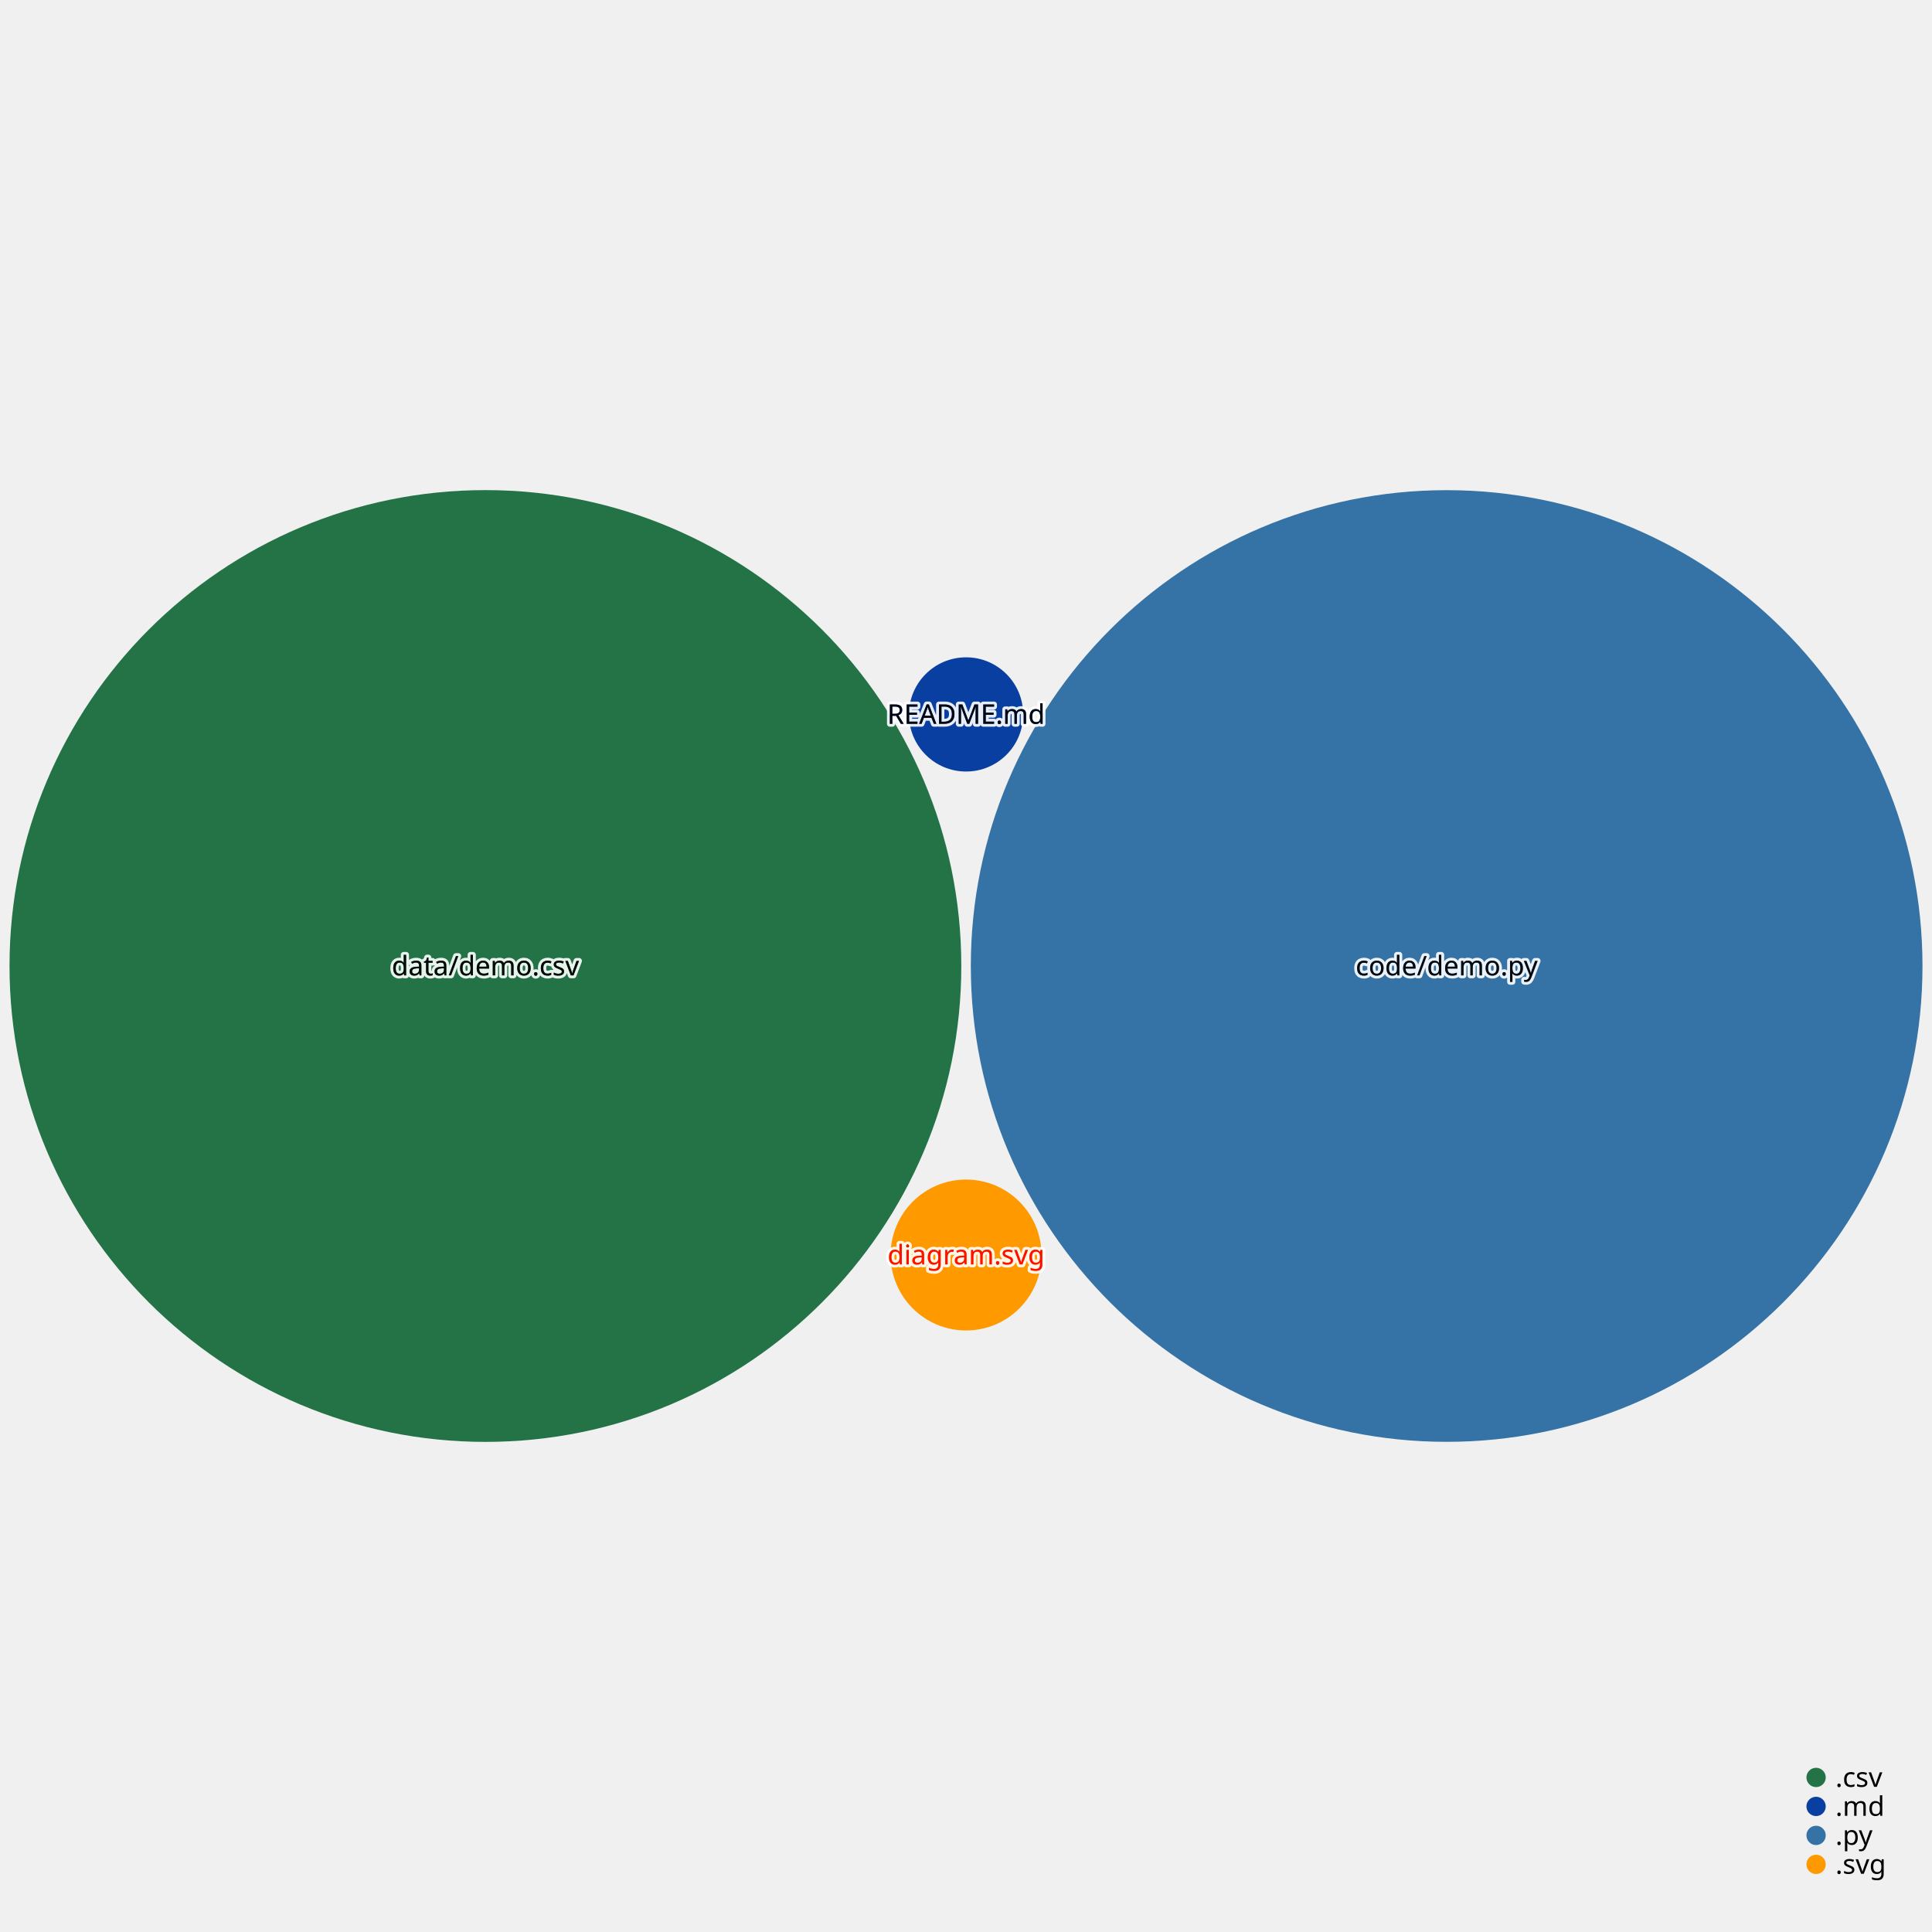
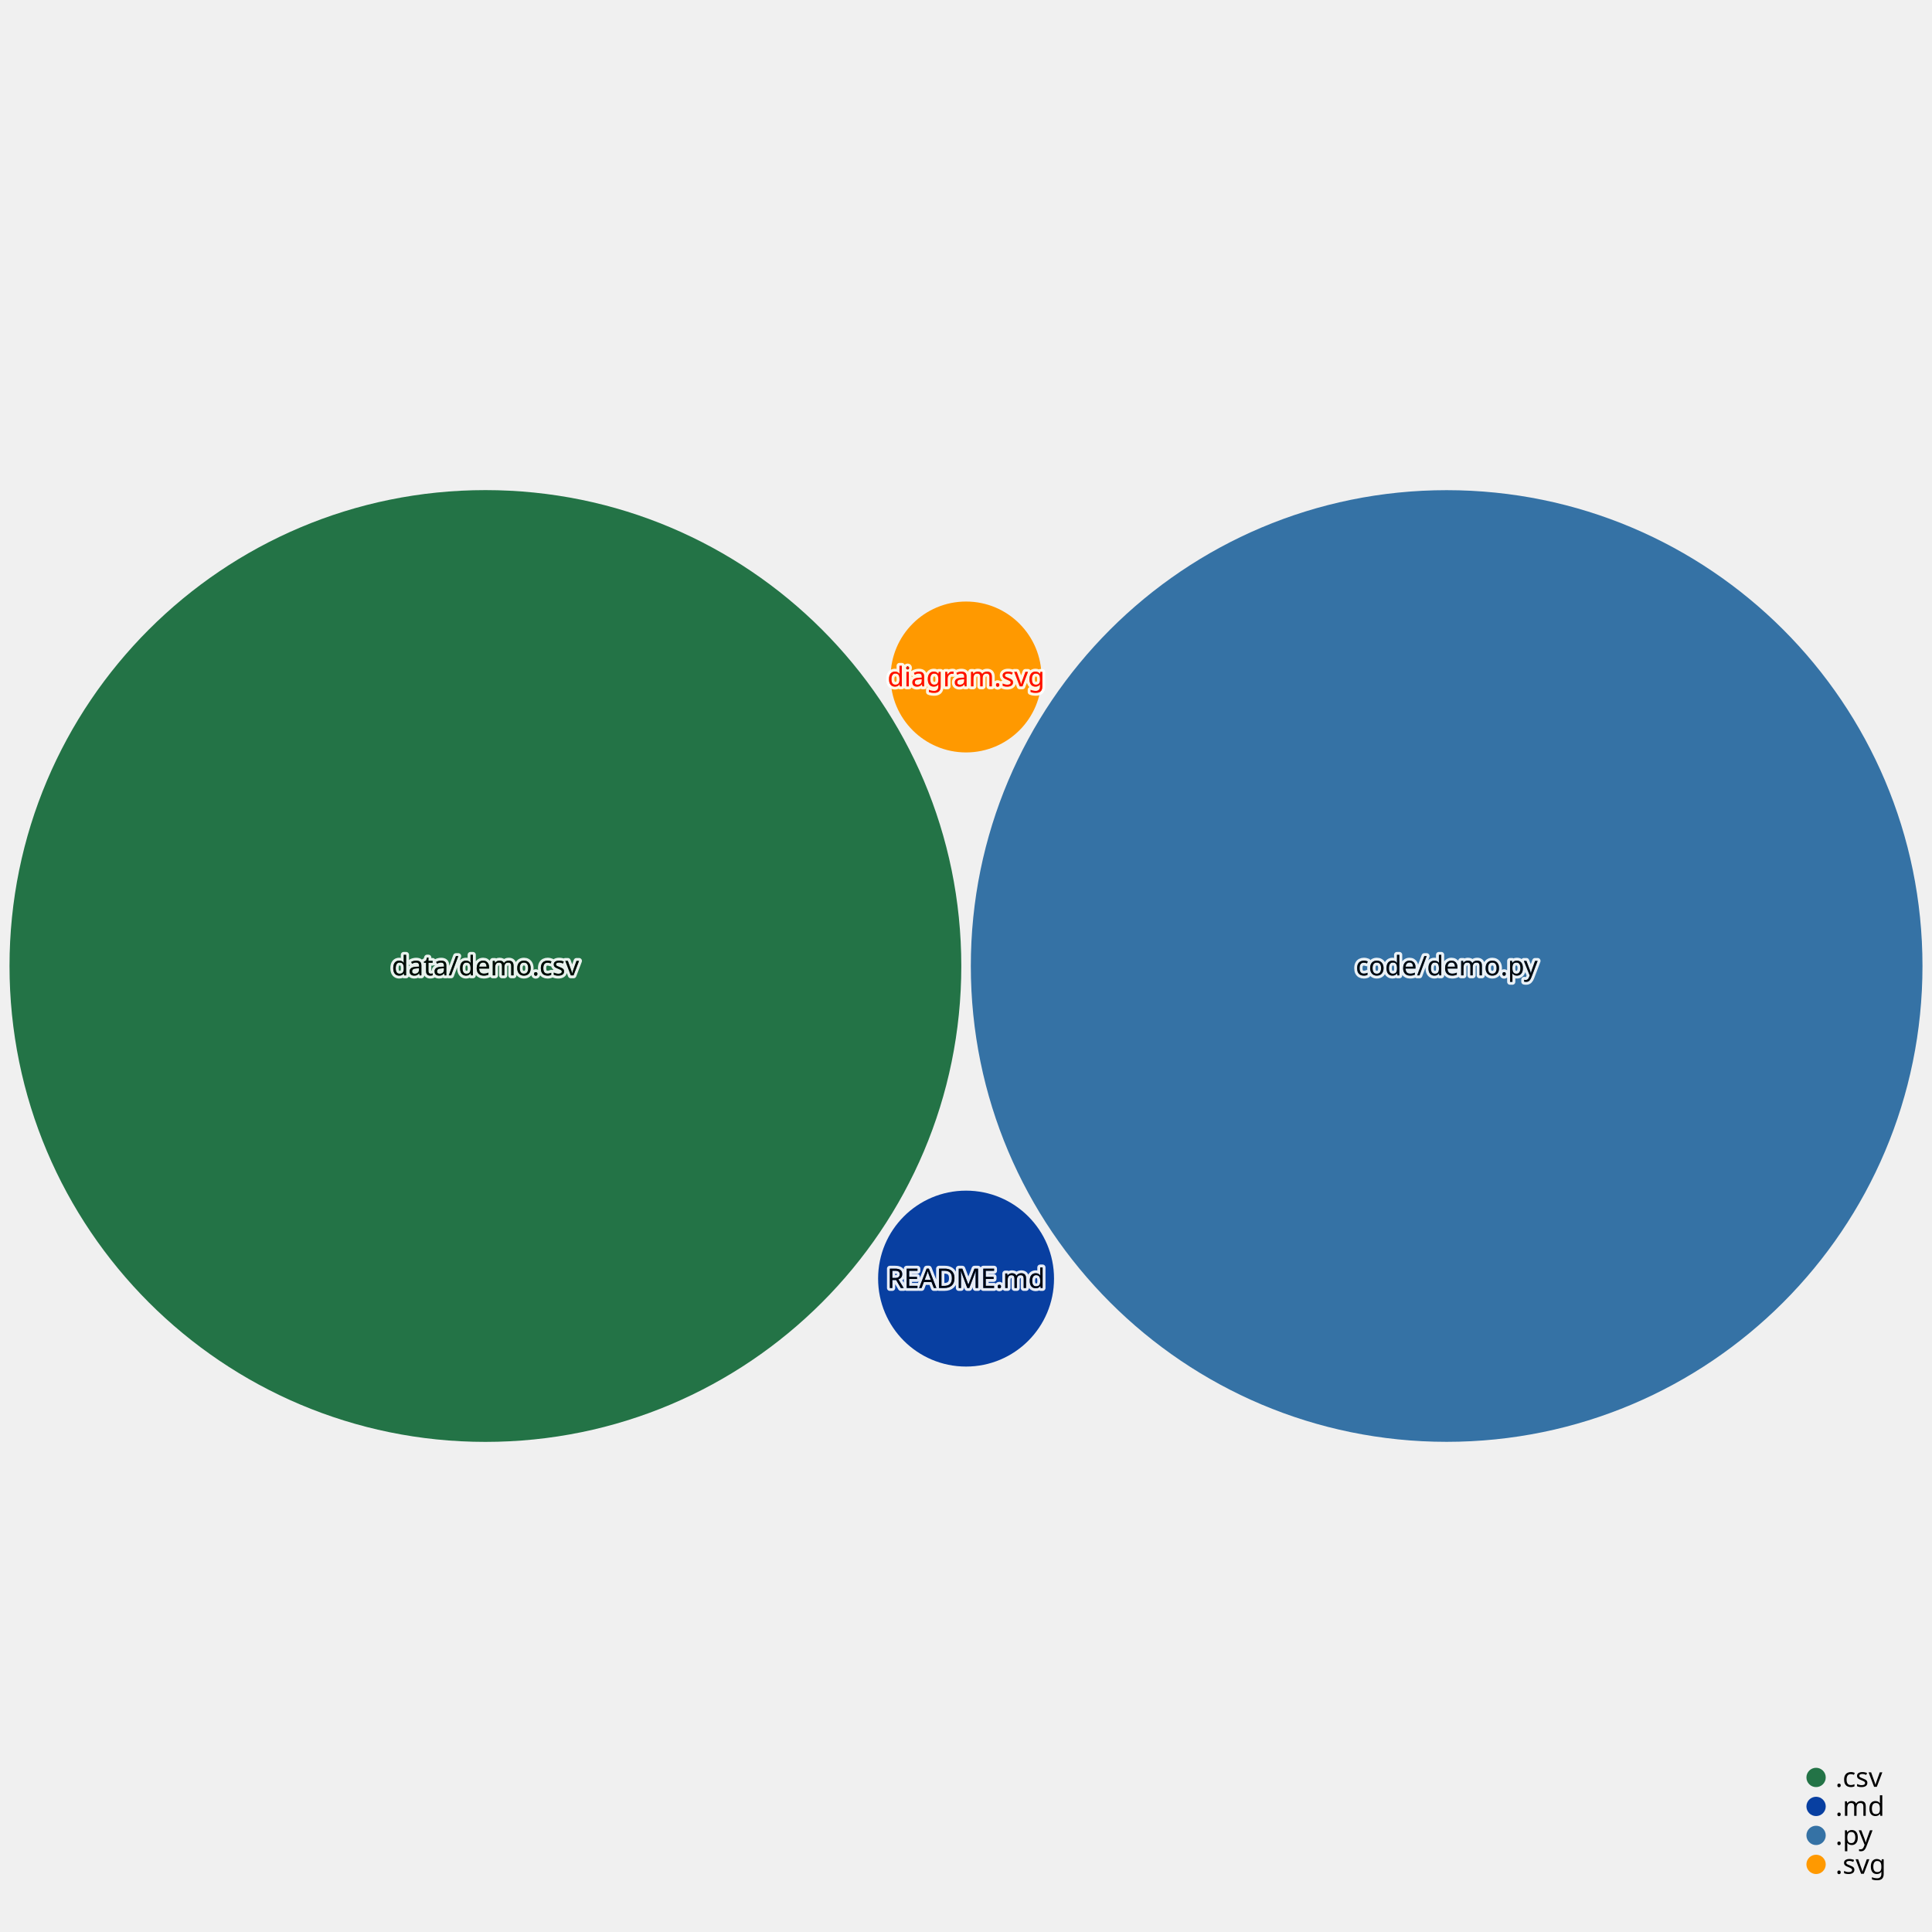
<svg xmlns="http://www.w3.org/2000/svg" width="1000" height="1000" style="background:white;font-family:sans-serif;overflow:visible">
  <defs>
    <filter id="glow" x="-50%" y="-50%" width="200%" height="200%">
      <feGaussianBlur stdDeviation="4" result="coloredBlur" />
      <feMerge>
        <feMergeNode in="coloredBlur" />
        <feMergeNode in="SourceGraphic" />
      </feMerge>
    </filter>
  </defs>
  <g style="fill:#237346;transition:transform 0s ease-out, fill 0.1s ease-out" transform="translate(251.2466, 500)">
    <circle style="transition:all 0.5s ease-out" r="246.32" stroke-width="0" stroke="#374151" />
  </g>
  <g style="fill:#3572A5;transition:transform 0s ease-out, fill 0.1s ease-out" transform="translate(748.7835, 500)">
    <circle style="transition:all 0.5s ease-out" r="246.29" stroke-width="0" stroke="#374151" />
  </g>
-   <g style="fill:#ff9900;transition:transform 0s ease-out, fill 0.1s ease-out" transform="translate(500.0326, 649.5936)">
+   <g style="fill:#083fa1;transition:transform 0s ease-out, fill 0.1s ease-out" transform="translate(500.033, 661.8038)">
+     <circle style="transition:all 0.5s ease-out" r="45.528" stroke-width="0" stroke="#374151" />
+   </g>
+   <g style="fill:#ff9900;transition:transform 0s ease-out, fill 0.1s ease-out" transform="translate(500.0326, 350.4064)">
    <circle style="transition:all 0.5s ease-out" r="39.051" stroke-width="0" stroke="#374151" />
-   </g>
-   <g style="fill:#083fa1;transition:transform 0s ease-out, fill 0.1s ease-out" transform="translate(500.032, 369.786)">
-     <circle style="transition:all 0.5s ease-out" r="29.556" stroke-width="0" stroke="#374151" />
  </g>
  <g style="fill:#237346;transition:transform 0s ease-out" transform="translate(251.2466, 500)">
    <text style="pointer-events:none;opacity:0.9;font-size:14px;font-weight:500;transition:all 0.5s ease-out" fill="#4B5563" text-anchor="middle" dominant-baseline="middle" stroke="white" stroke-width="3" stroke-linejoin="round">data/demo.csv</text>
    <text style="pointer-events:none;opacity:1;font-size:14px;font-weight:500;transition:all 0.5s ease-out" text-anchor="middle" dominant-baseline="middle">data/demo.csv</text>
    <text style="pointer-events:none;opacity:0.9;font-size:14px;font-weight:500;mix-blend-mode:color-burn;transition:all 0.5s ease-out" fill="#110101" text-anchor="middle" dominant-baseline="middle">data/demo.csv</text>
  </g>
  <g style="fill:#3572A5;transition:transform 0s ease-out" transform="translate(748.7835, 500)">
    <text style="pointer-events:none;opacity:0.9;font-size:14px;font-weight:500;transition:all 0.5s ease-out" fill="#4B5563" text-anchor="middle" dominant-baseline="middle" stroke="white" stroke-width="3" stroke-linejoin="round">code/demo.py</text>
    <text style="pointer-events:none;opacity:1;font-size:14px;font-weight:500;transition:all 0.5s ease-out" text-anchor="middle" dominant-baseline="middle">code/demo.py</text>
    <text style="pointer-events:none;opacity:0.9;font-size:14px;font-weight:500;mix-blend-mode:color-burn;transition:all 0.5s ease-out" fill="#110101" text-anchor="middle" dominant-baseline="middle">code/demo.py</text>
  </g>
-   <g style="fill:#ff9900;transition:transform 0s ease-out" transform="translate(500.0326, 649.5936)">
+   <g style="fill:#083fa1;transition:transform 0s ease-out" transform="translate(500.033, 661.8038)">
+     <text style="pointer-events:none;opacity:0.9;font-size:14px;font-weight:500;transition:all 0.5s ease-out" fill="#4B5563" text-anchor="middle" dominant-baseline="middle" stroke="white" stroke-width="3" stroke-linejoin="round">README.md</text>
+     <text style="pointer-events:none;opacity:1;font-size:14px;font-weight:500;transition:all 0.5s ease-out" text-anchor="middle" dominant-baseline="middle">README.md</text>
+     <text style="pointer-events:none;opacity:0.9;font-size:14px;font-weight:500;mix-blend-mode:color-burn;transition:all 0.5s ease-out" fill="#110101" text-anchor="middle" dominant-baseline="middle">README.md</text>
+   </g>
+   <g style="fill:#ff9900;transition:transform 0s ease-out" transform="translate(500.0326, 350.4064)">
    <text style="pointer-events:none;opacity:0.9;font-size:14px;font-weight:500;transition:all 0.5s ease-out" fill="#4B5563" text-anchor="middle" dominant-baseline="middle" stroke="white" stroke-width="3" stroke-linejoin="round">diagram.svg</text>
    <text style="pointer-events:none;opacity:1;font-size:14px;font-weight:500;transition:all 0.5s ease-out" text-anchor="middle" dominant-baseline="middle">diagram.svg</text>
    <text style="pointer-events:none;opacity:0.9;font-size:14px;font-weight:500;mix-blend-mode:color-burn;transition:all 0.5s ease-out" fill="#110101" text-anchor="middle" dominant-baseline="middle">diagram.svg</text>
-   </g>
-   <g style="fill:#083fa1;transition:transform 0s ease-out" transform="translate(500.032, 369.786)">
-     <text style="pointer-events:none;opacity:0.9;font-size:14px;font-weight:500;transition:all 0.5s ease-out" fill="#4B5563" text-anchor="middle" dominant-baseline="middle" stroke="white" stroke-width="3" stroke-linejoin="round">README.md</text>
-     <text style="pointer-events:none;opacity:1;font-size:14px;font-weight:500;transition:all 0.5s ease-out" text-anchor="middle" dominant-baseline="middle">README.md</text>
-     <text style="pointer-events:none;opacity:0.9;font-size:14px;font-weight:500;mix-blend-mode:color-burn;transition:all 0.5s ease-out" fill="#110101" text-anchor="middle" dominant-baseline="middle">README.md</text>
  </g>
  <g transform="translate(940, 920)">
    <g transform="translate(0, 0)">
      <circle r="5" fill="#237346" />
      <text x="10" style="font-size:14px;font-weight:300" dominant-baseline="middle">.csv</text>
    </g>
    <g transform="translate(0, 15)">
      <circle r="5" fill="#083fa1" />
      <text x="10" style="font-size:14px;font-weight:300" dominant-baseline="middle">.md</text>
    </g>
    <g transform="translate(0, 30)">
      <circle r="5" fill="#3572A5" />
      <text x="10" style="font-size:14px;font-weight:300" dominant-baseline="middle">.py</text>
    </g>
    <g transform="translate(0, 45)">
      <circle r="5" fill="#ff9900" />
      <text x="10" style="font-size:14px;font-weight:300" dominant-baseline="middle">.svg</text>
    </g>
    <g fill="#9CA3AF" style="font-weight:300;font-style:italic;font-size:12px">each dot sized by file size</g>
  </g>
</svg>
